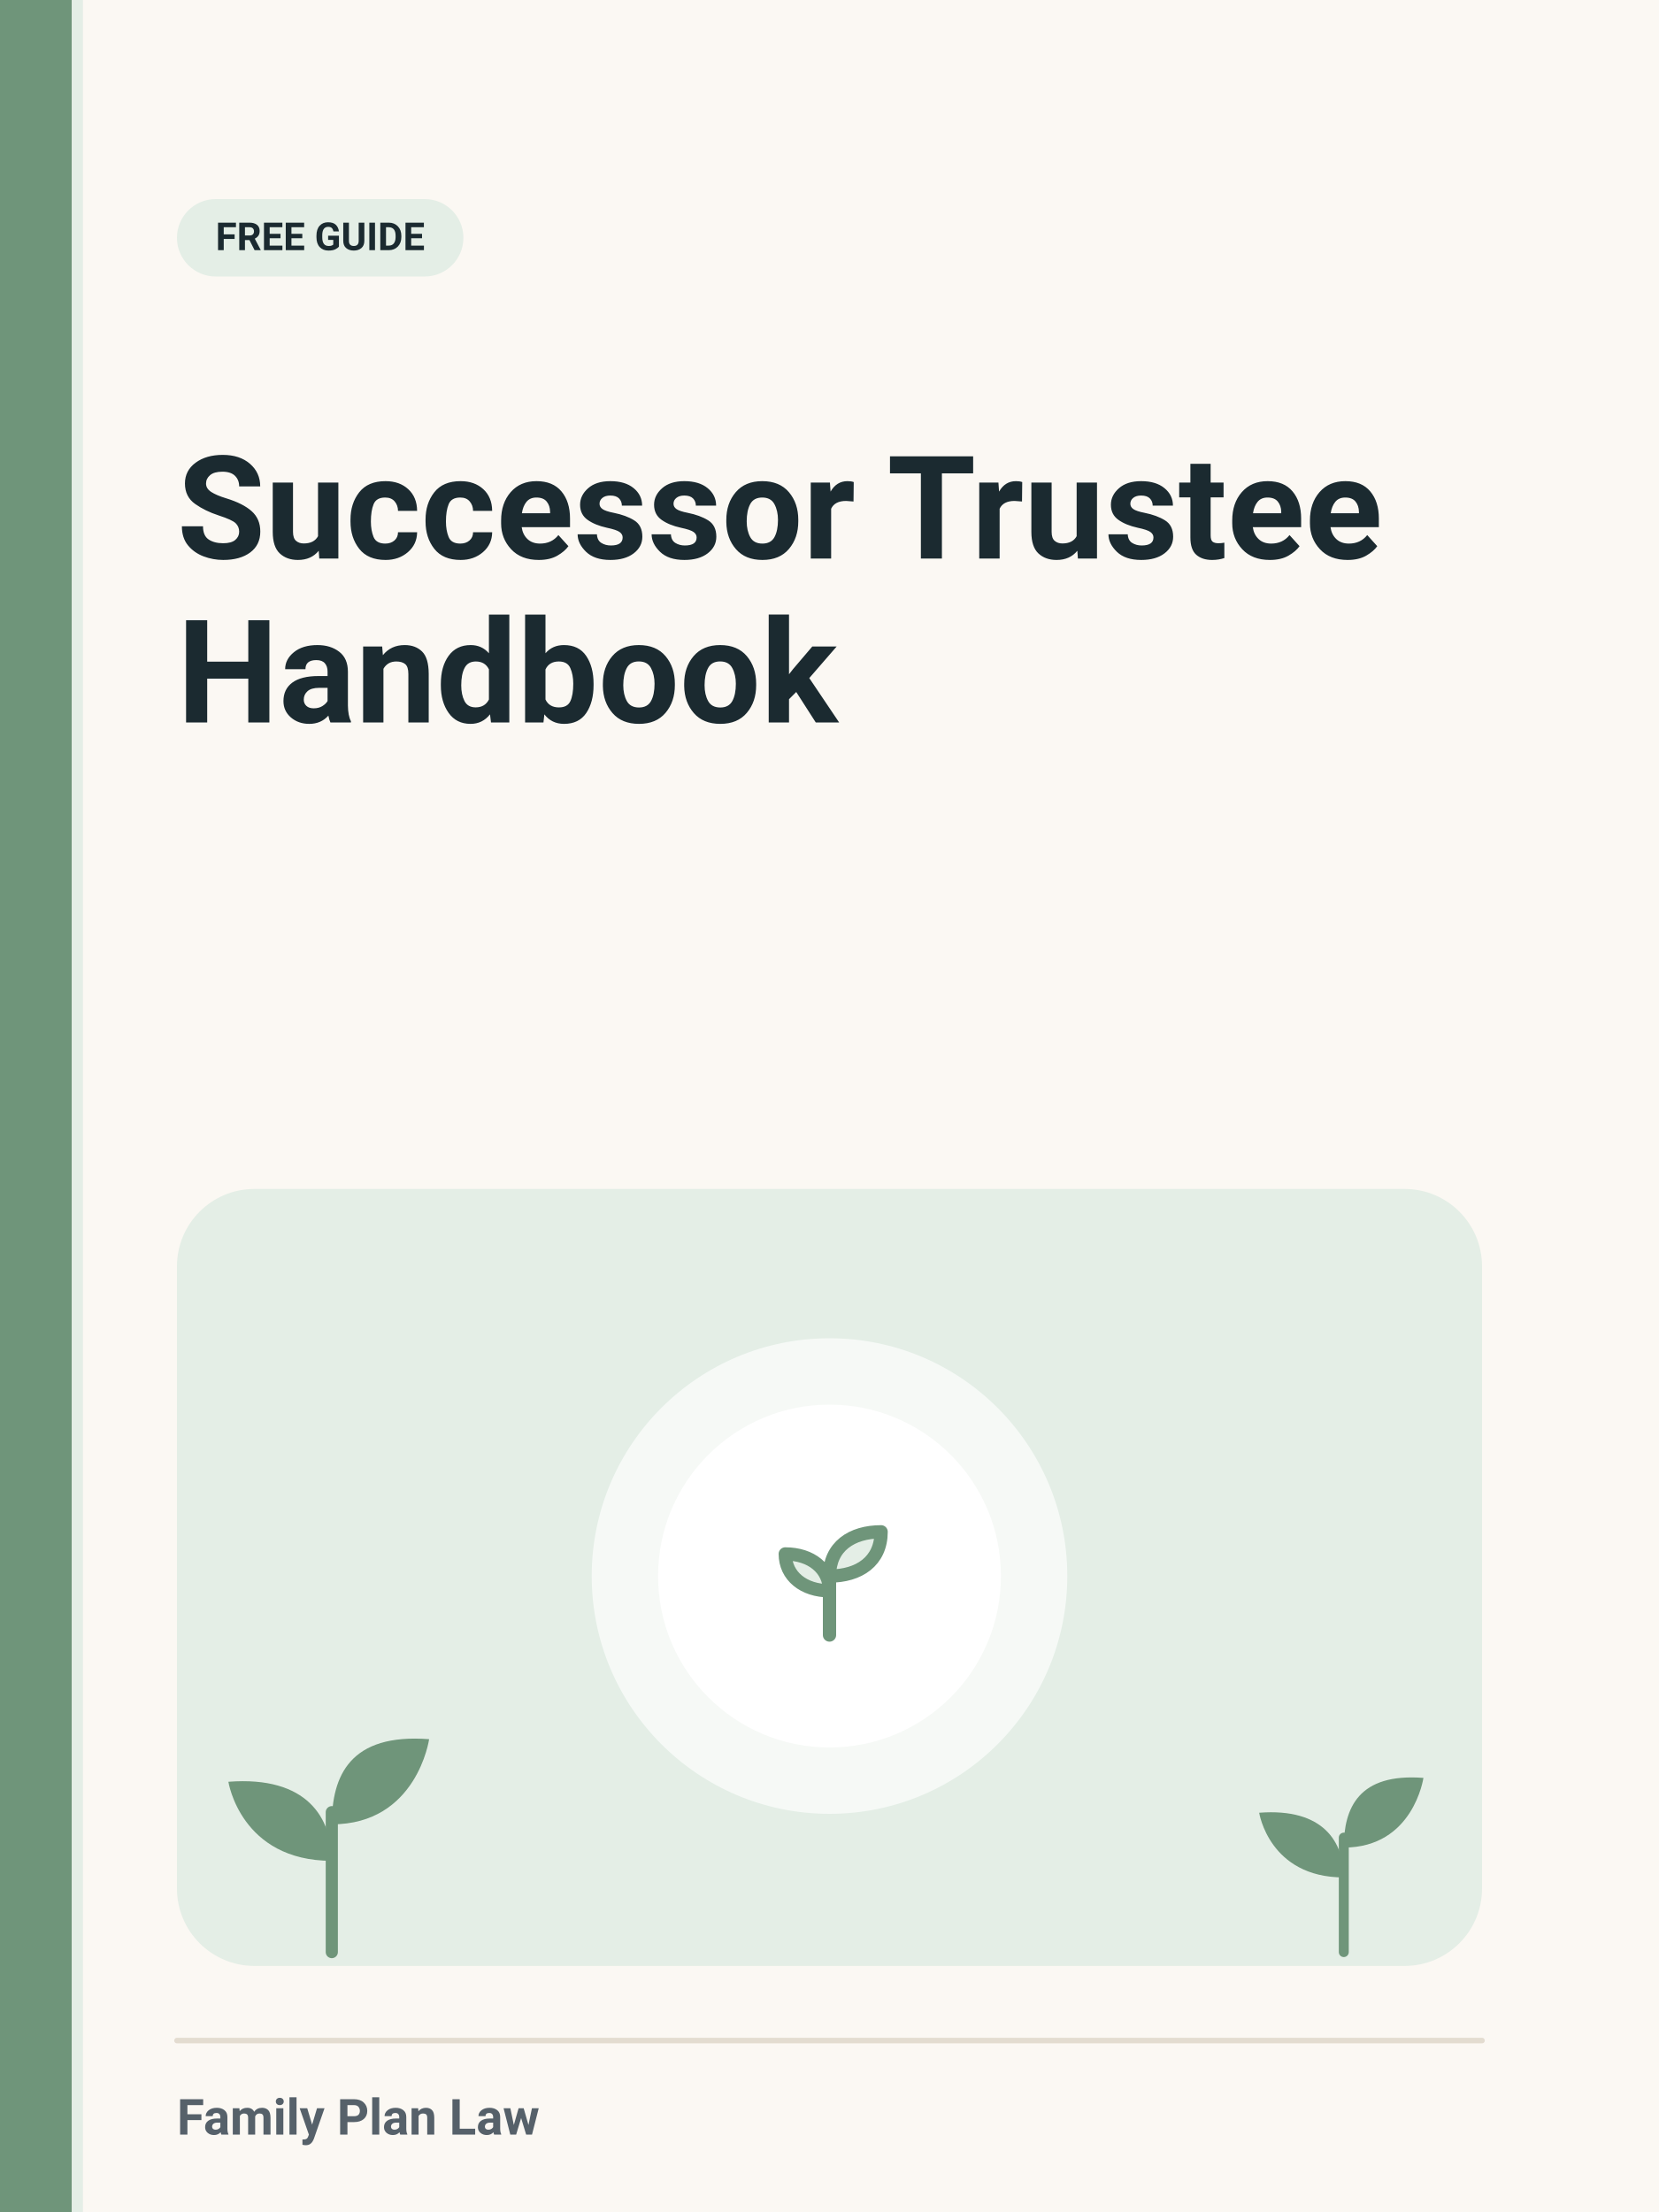
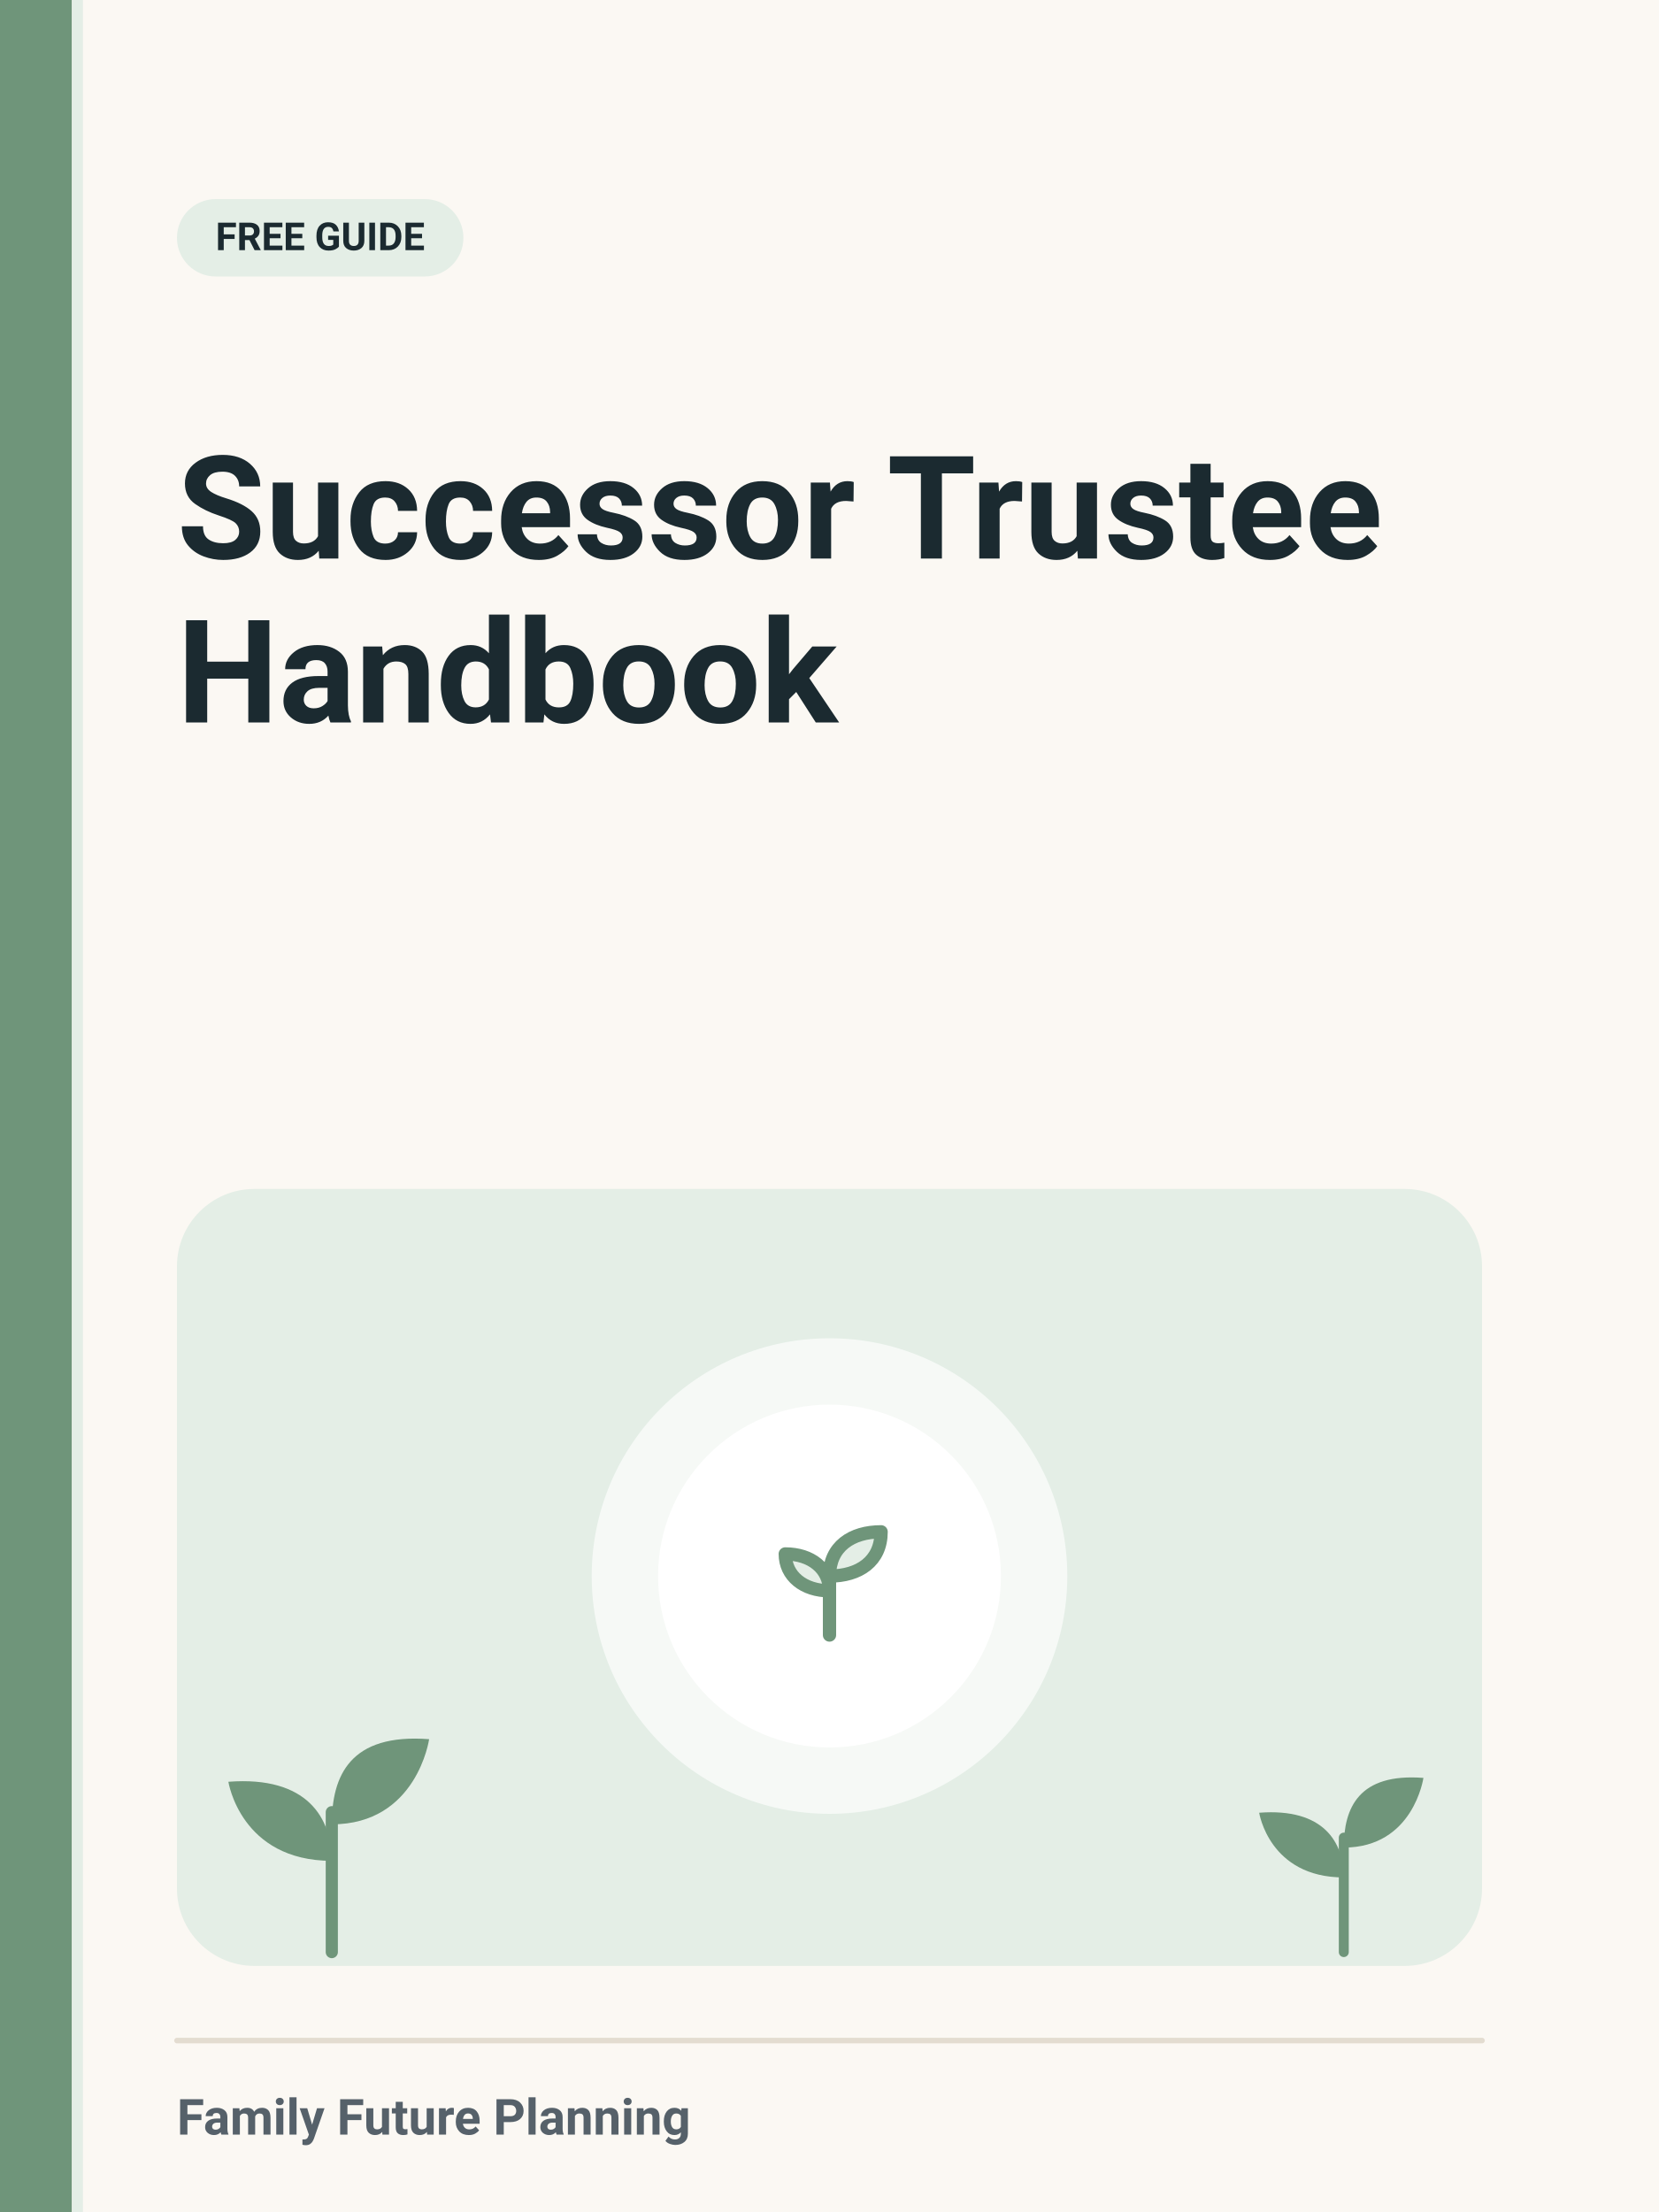
<svg xmlns="http://www.w3.org/2000/svg" viewBox="0 0 600 800" role="img" aria-labelledby="_R_0_-t _R_0_-d" width="600" height="800">
  <rect width="600" height="800" style="fill:#fbf8f3" />
  <rect width="26" height="800" style="fill:#6f957a" />
  <rect x="26" width="4" height="800" style="fill:#e4eee6" />
  <g>
    <rect x="64" y="72" width="103.6" height="28" rx="14" style="fill:#e4eee6" />
    <text x="115.8" y="90.48" font-size="14" font-weight="600" text-anchor="middle" style="fill:#1b2a30;font-family:system-ui, -apple-system, &quot;Segoe UI&quot;, Roboto, sans-serif">FREE GUIDE</text>
  </g>
  <text x="64" y="202" font-size="52" font-weight="700" text-anchor="start" style="fill:#1b2a30;font-family:system-ui, -apple-system, &quot;Segoe UI&quot;, Roboto, sans-serif">Successor Trustee</text>
  <text x="64" y="261.28" font-size="52" font-weight="700" text-anchor="start" style="fill:#1b2a30;font-family:system-ui, -apple-system, &quot;Segoe UI&quot;, Roboto, sans-serif">Handbook</text>
  <rect x="64" y="430" width="472" height="281" rx="28" style="fill:#e4eee6" />
  <g>
    <circle cx="300" cy="570" r="86" style="fill:#ffffff" opacity="0.65" />
    <circle cx="300" cy="570" r="62" style="fill:#ffffff" />
    <g transform="translate(268 538) scale(2.666667)">
      <g style="stroke:#6f957a;color:#6f957a" fill="none" stroke-width="1.8" stroke-linecap="round" stroke-linejoin="round">
        <path d="M12 20v-8" />
        <path d="M12 12c0-4 3-6 7-6 0 4-3 6-7 6zM12 14c0-3-2.5-5-6-5 0 3 2.5 5 6 5z" fill="#e4eee6" />
      </g>
    </g>
    <g>
      <g transform="translate(120 706) scale(1.1)">
        <path d="M 0 0 V -46" style="stroke:#6f957a;fill:none" stroke-width="4" stroke-linecap="round" stroke-linejoin="round" />
        <path d="M 0 -30 C -30 -30 -34 -56 -34 -56 C -8 -58 0 -44 0 -30 Z" style="fill:#6f957a" />
        <path d="M 0 -42 C 28 -42 32 -70 32 -70 C 6 -72 0 -58 0 -42 Z" style="fill:#6f957a" />
      </g>
      <g transform="translate(486 706) scale(0.9)">
        <path d="M 0 0 V -46" style="stroke:#6f957a;fill:none" stroke-width="4" stroke-linecap="round" stroke-linejoin="round" />
        <path d="M 0 -30 C -30 -30 -34 -56 -34 -56 C -8 -58 0 -44 0 -30 Z" style="fill:#6f957a" />
        <path d="M 0 -42 C 28 -42 32 -70 32 -70 C 6 -72 0 -58 0 -42 Z" style="fill:#6f957a" />
      </g>
    </g>
  </g>
  <line x1="64" x2="536" y1="738" y2="738" style="stroke:#e3dcd0" stroke-width="2" stroke-linecap="round" stroke-linejoin="round" />
-   <text x="64" y="772" font-size="18" font-weight="700" text-anchor="start" style="fill:#56616a;font-family:system-ui, -apple-system, &quot;Segoe UI&quot;, Roboto, sans-serif">Family Plan Law</text>
+   <text x="64" y="772" font-size="18" font-weight="700" text-anchor="start" style="fill:#56616a;font-family:system-ui, -apple-system, &quot;Segoe UI&quot;, Roboto, sans-serif">Family Future Planning</text>
</svg>
